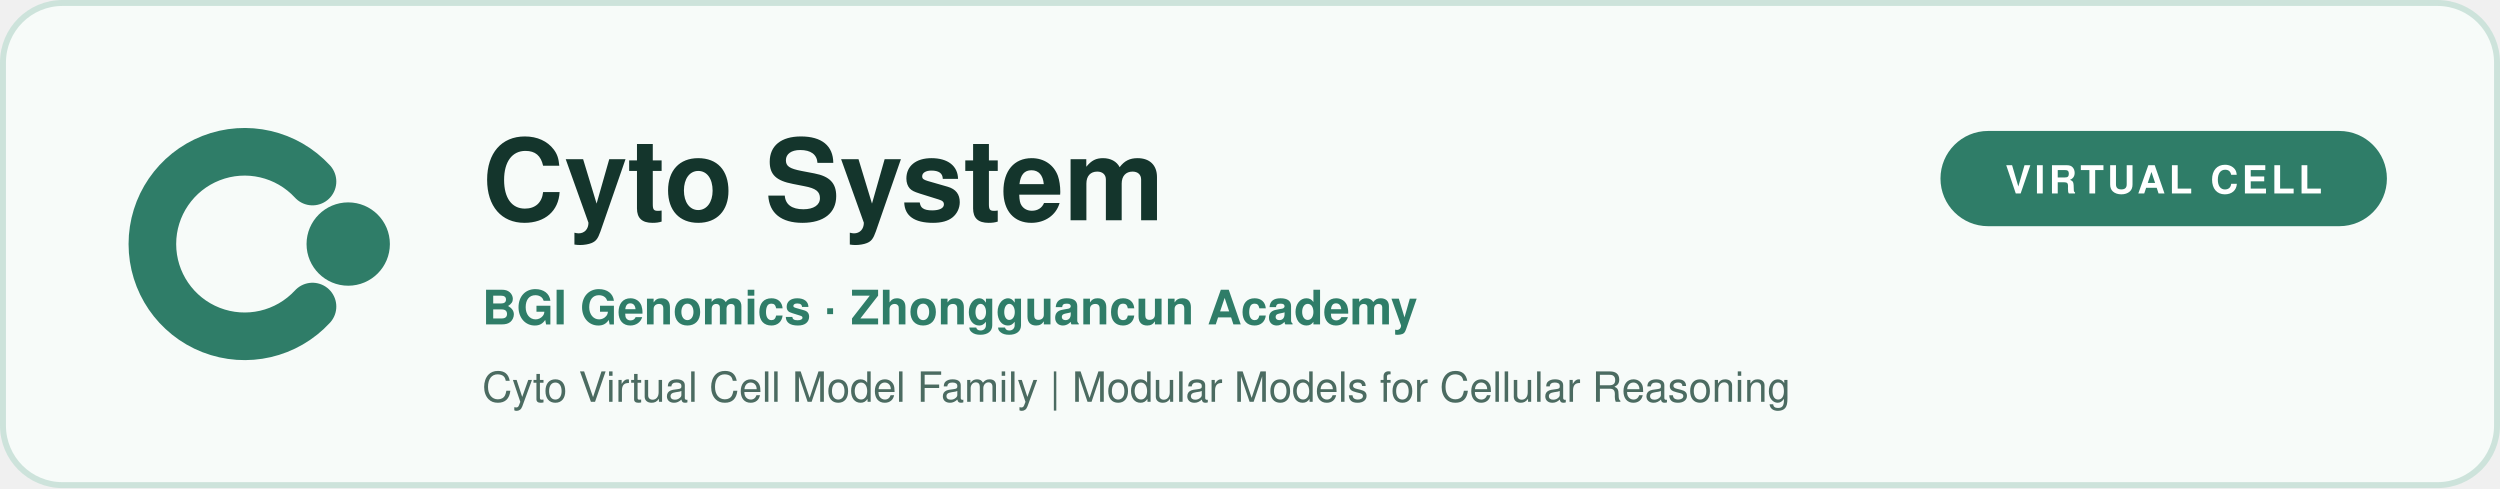
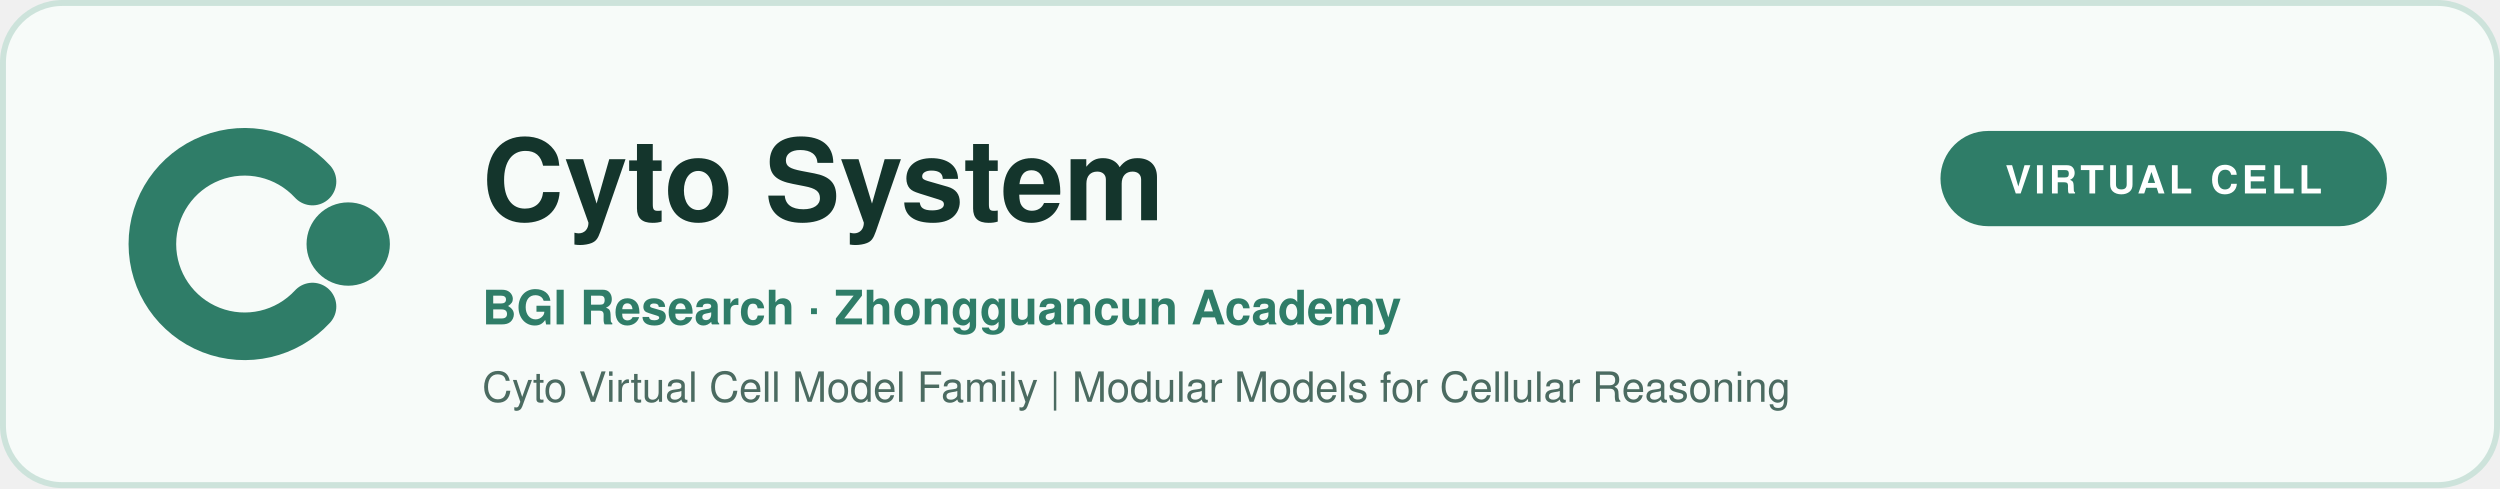
<svg xmlns="http://www.w3.org/2000/svg" viewBox="0 0 840 164" fill="none">
  <rect x="1" y="1" width="838" height="162" rx="20" fill="#f7fbf9" stroke="#cde3db" stroke-width="2" />
  <g transform="translate(36, 32)">
    <path d="M69 29A31 31 0 1 0 69 71" stroke="#2f7d68" stroke-width="16" stroke-linecap="round" />
    <circle cx="81" cy="50" r="14" fill="#2f7d68" />
  </g>
  <text x="162" y="74" font-family="-apple-system, BlinkMacSystemFont, 'Segoe UI', Helvetica, Arial, sans-serif" font-size="38" font-weight="700" fill="#14352c">Cyto System</text>
  <rect x="652" y="44" width="150" height="32" rx="16" fill="#2f7d68" />
  <text x="727" y="65" text-anchor="middle" font-family="-apple-system, BlinkMacSystemFont, 'Segoe UI', Helvetica, Arial, sans-serif" font-size="13" font-weight="700" fill="#ffffff" letter-spacing="1.2">VIRTUAL CELL</text>
-   <text x="162" y="109" font-family="-apple-system, BlinkMacSystemFont, 'Segoe UI', Helvetica, Arial, sans-serif" font-size="16" font-weight="600" fill="#2f7d68">BGI Genomics  ·  Zhongguancun Academy</text>
+   <text x="162" y="109" font-family="-apple-system, BlinkMacSystemFont, 'Segoe UI', Helvetica, Arial, sans-serif" font-size="16" font-weight="600" fill="#2f7d68">BGI Research  ·  Zhongguancun Academy</text>
  <text x="162" y="135" font-family="-apple-system, BlinkMacSystemFont, 'Segoe UI', Helvetica, Arial, sans-serif" font-size="14" font-weight="500" fill="#4b6b61">Cyto Virtual Cell Model Family  |  Modular Models for Cellular Reasoning</text>
</svg>
